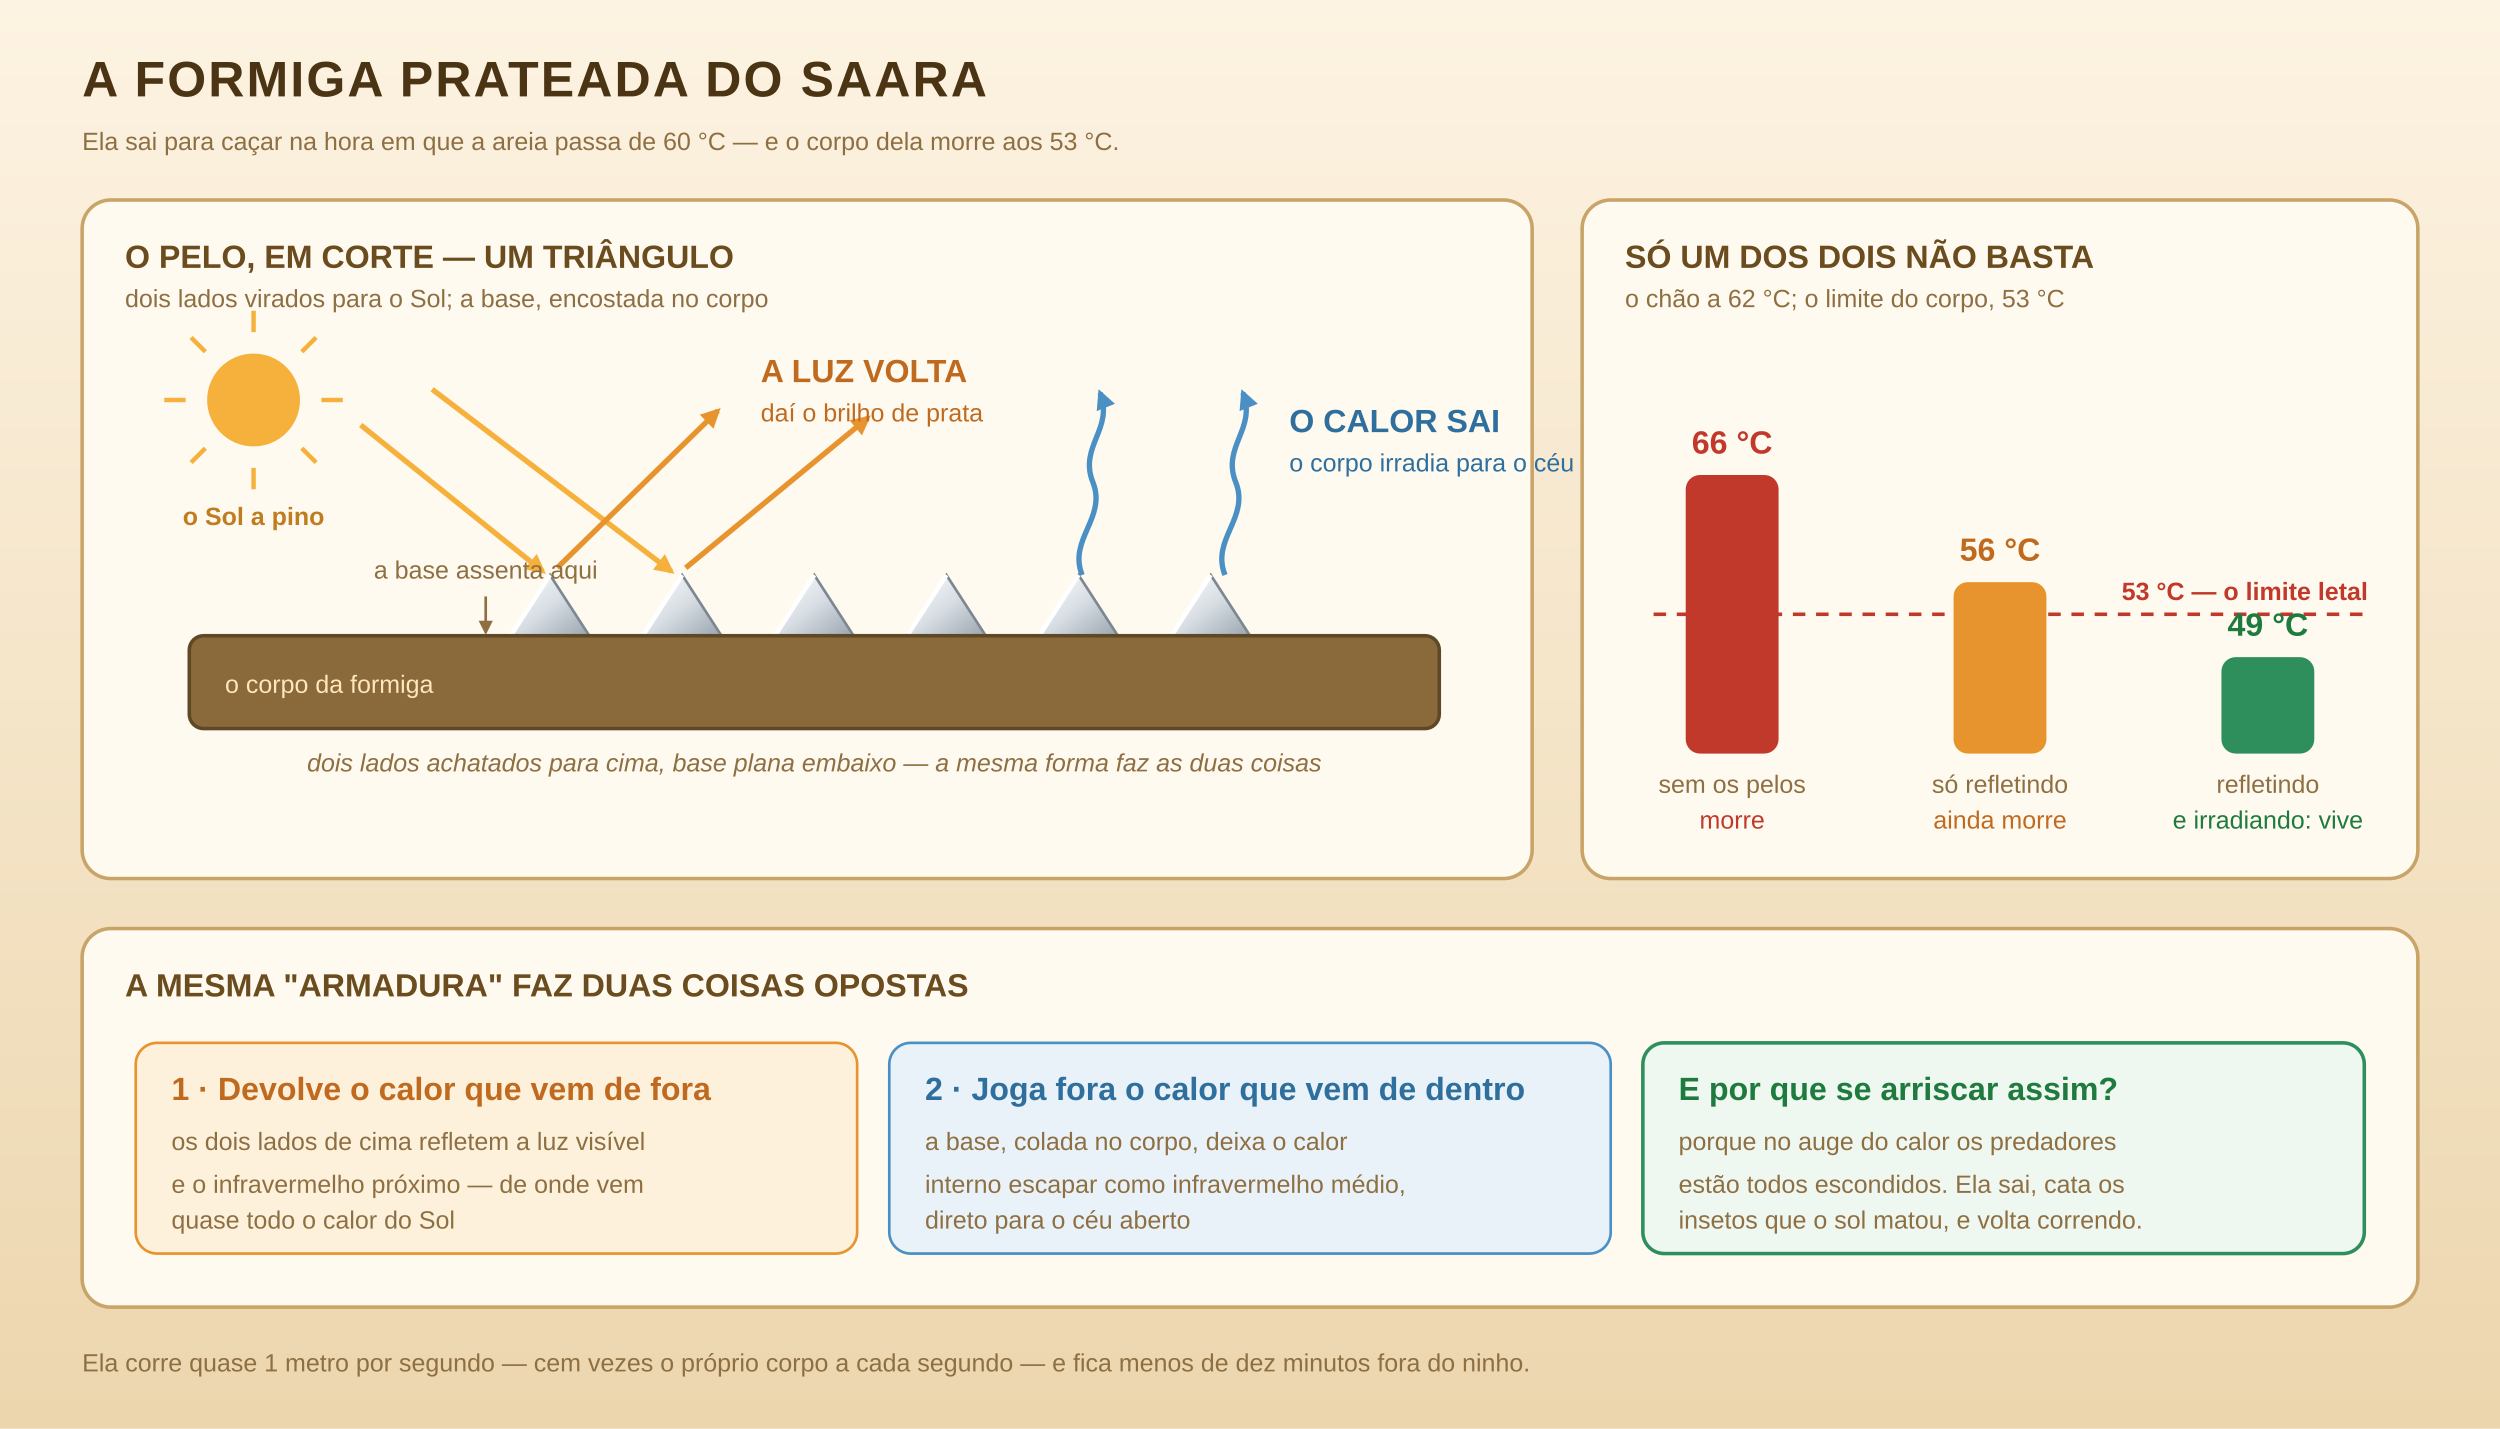
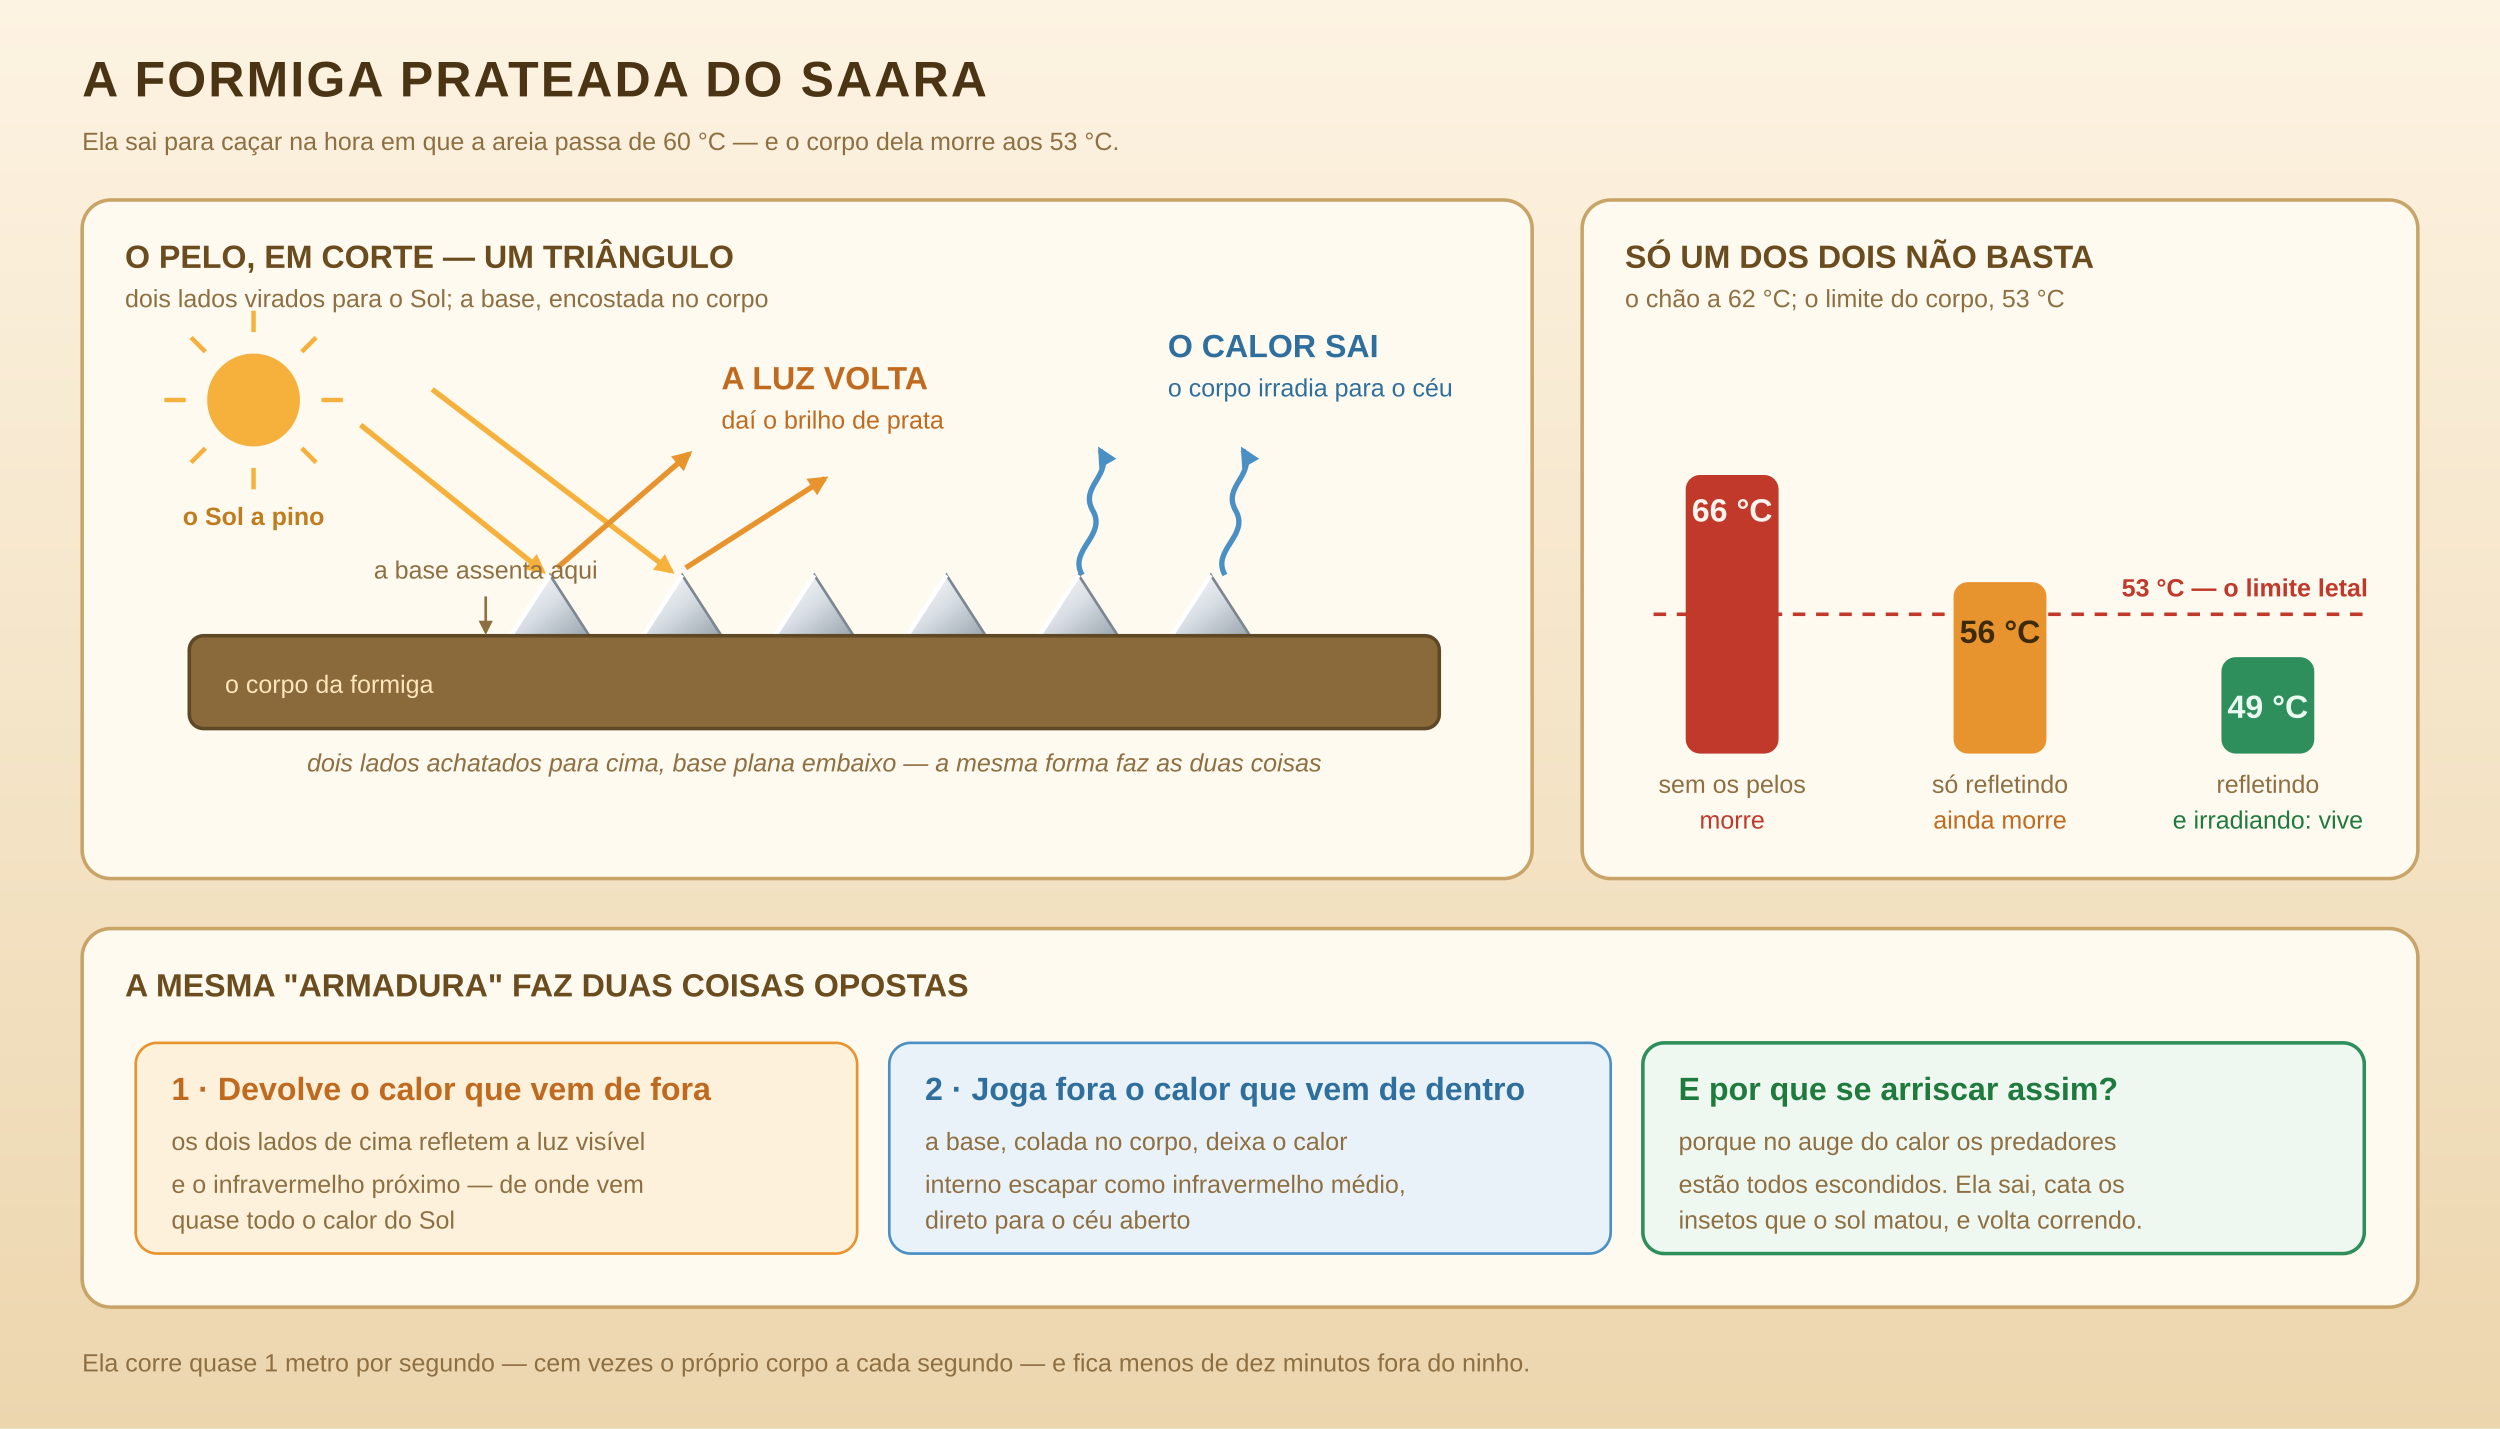
<svg xmlns="http://www.w3.org/2000/svg" viewBox="0 0 1400 800" width="1400" height="800" role="img" aria-labelledby="tit desc" font-family="'Segoe UI', 'Helvetica Neue', Arial, sans-serif">
  <defs>
    <linearGradient id="ceu" x1="0" y1="0" x2="0" y2="1">
      <stop offset="0" stop-color="#fdf3e2" />
      <stop offset="1" stop-color="#ecd6ae" />
    </linearGradient>
    <linearGradient id="prata" x1="0" y1="0" x2="1" y2="1">
      <stop offset="0" stop-color="#ffffff" />
      <stop offset="0.5" stop-color="#d8dee4" />
      <stop offset="1" stop-color="#9aa5ae" />
    </linearGradient>
    <linearGradient id="areia" x1="0" y1="0" x2="0" y2="1">
      <stop offset="0" stop-color="#e0b878" />
      <stop offset="1" stop-color="#c99a53" />
    </linearGradient>
    <g id="pelo">
      <path d="M-22 0 L 0 -34 L 22 0 Z" fill="url(#prata)" stroke="#7d8792" stroke-width="1.5" />
      <path d="M-22 0 L 0 -34" fill="none" stroke="#ffffff" stroke-width="2.5" />
    </g>
    <marker id="s-4a90c4" viewBox="0 0 10 10" refX="8" refY="5" markerWidth="11" markerHeight="11" markerUnits="userSpaceOnUse" orient="auto">
      <path d="M0 0 L10 5 L0 10 z" fill="#4a90c4" />
    </marker>
    <marker id="s-e8942e" viewBox="0 0 10 10" refX="8" refY="5" markerWidth="11" markerHeight="11" markerUnits="userSpaceOnUse" orient="auto">
      <path d="M0 0 L10 5 L0 10 z" fill="#e8942e" />
    </marker>
    <marker id="s-f5b13c" viewBox="0 0 10 10" refX="8" refY="5" markerWidth="11" markerHeight="11" markerUnits="userSpaceOnUse" orient="auto">
      <path d="M0 0 L10 5 L0 10 z" fill="#f5b13c" />
    </marker>
    <marker id="sp-8e6f42" viewBox="0 0 10 10" refX="8" refY="5" markerWidth="8" markerHeight="8" markerUnits="userSpaceOnUse" orient="auto">
      <path d="M0 0 L10 5 L0 10 z" fill="#8e6f42" />
    </marker>
  </defs>
  <style>
        .cab  { fill:#4a3413; font-size:28px; font-weight:800; letter-spacing:1.2px; }
        .rot  { fill:#6b4c1e; font-size:18px; font-weight:700; }
        .rotp { fill:#8e6f42; font-size:14px; }
        .painel { fill:#fffaf0; stroke:#c9a469; stroke-width:2; }
    </style>
  <rect width="1400" height="800" fill="url(#ceu)" />
  <text class="cab" x="46" y="54">A FORMIGA PRATEADA DO SAARA</text>
  <text class="rotp" x="46" y="84" font-size="17">Ela sai para caçar na hora em que a areia passa de 60 °C — e o corpo dela morre aos 53 °C.</text>
  <g transform="translate(46,112)">
    <rect class="painel" x="0" y="0" width="812" height="380" rx="16" />
    <text class="rot" x="24" y="38">O PELO, EM CORTE — UM TRIÂNGULO</text>
    <text class="rotp" x="24" y="60">dois lados virados para o Sol; a base, encostada no corpo</text>
    <circle cx="96" cy="112" r="26" fill="#f5b13c" />
    <g stroke="#f5b13c" stroke-width="2.5">
      <path d="M96 74 V 62 M96 150 V 162 M58 112 H 46 M134 112 H 146                      M69 85 L 61 77 M123 139 L 131 147 M123 85 L 131 77 M69 139 L 61 147" />
    </g>
    <text class="rotp" x="96" y="182" text-anchor="middle" font-weight="700" style="fill:#c07d20">o Sol a pino</text>
    <g stroke="#f5b13c" stroke-width="3" fill="none">
      <path d="M156 126 L 258 208" marker-end="url(#s-f5b13c)" />
      <path d="M196 106 L 330 208" marker-end="url(#s-f5b13c)" />
    </g>
    <g stroke="#e8942e" stroke-width="3" fill="none">
-       <path d="M266 206 L 356 118" marker-end="url(#s-e8942e)" />
-       <path d="M338 206 L 440 122" marker-end="url(#s-e8942e)" />
+       <path d="M266 206 L 340 142" marker-end="url(#s-e8942e)" />
+       <path d="M338 206 L 416 156" marker-end="url(#s-e8942e)" />
    </g>
-     <text class="rot" x="380" y="102" font-size="16" style="fill:#c06a1f">A LUZ VOLTA</text>
-     <text class="rotp" x="380" y="124" style="fill:#c06a1f">daí o brilho de prata</text>
+     <text class="rot" x="358" y="106" font-size="16" style="fill:#c06a1f">A LUZ VOLTA</text>
+     <text class="rotp" x="358" y="128" style="fill:#c06a1f">daí o brilho de prata</text>
    <g stroke="#4a90c4" stroke-width="3" fill="none">
-       <path d="M560 210 C 552 190, 574 178, 566 158 C 558 138, 578 128, 570 108" marker-end="url(#s-4a90c4)" />
-       <path d="M640 210 C 632 190, 654 178, 646 158 C 638 138, 658 128, 650 108" marker-end="url(#s-4a90c4)" />
+       <path d="M560 210 C 552 196, 574 188, 566 174 C 558 160, 578 154, 570 140" marker-end="url(#s-4a90c4)" />
+       <path d="M640 210 C 632 196, 654 188, 646 174 C 638 160, 658 154, 650 140" marker-end="url(#s-4a90c4)" />
    </g>
-     <text class="rot" x="676" y="130" font-size="16" style="fill:#2f6f9e">O CALOR SAI</text>
-     <text class="rotp" x="676" y="152" style="fill:#2f6f9e">o corpo irradia para o céu</text>
+     <text class="rot" x="608" y="88" font-size="16" style="fill:#2f6f9e">O CALOR SAI</text>
+     <text class="rotp" x="608" y="110" style="fill:#2f6f9e">o corpo irradia para o céu</text>
    <g transform="translate(0,244)">
      <g>
        <g transform="translate(262,0)">
          <use href="#pelo" />
        </g>
        <g transform="translate(336,0)">
          <use href="#pelo" />
        </g>
        <g transform="translate(410,0)">
          <use href="#pelo" />
        </g>
        <g transform="translate(484,0)">
          <use href="#pelo" />
        </g>
        <g transform="translate(558,0)">
          <use href="#pelo" />
        </g>
        <g transform="translate(632,0)">
          <use href="#pelo" />
        </g>
      </g>
      <rect x="60" y="0" width="700" height="52" rx="8" fill="#8a6a3a" stroke="#5f4826" stroke-width="2" />
      <text class="rotp" x="80" y="32" style="fill:#ffe6bd">o corpo da formiga</text>
      <path d="M226 -22 L 226 -2" stroke="#8e6f42" stroke-width="1.5" fill="none" marker-end="url(#sp-8e6f42)" />
      <text class="rotp" x="226" y="-32" text-anchor="middle">a base assenta aqui</text>
      <text class="rotp" x="410" y="76" text-anchor="middle" font-style="italic">
                dois lados achatados para cima, base plana embaixo — a mesma forma faz as duas coisas
            </text>
    </g>
  </g>
  <g transform="translate(886,112)">
    <rect class="painel" x="0" y="0" width="468" height="380" rx="16" />
    <text class="rot" x="24" y="38">SÓ UM DOS DOIS NÃO BASTA</text>
    <text class="rotp" x="24" y="60">o chão a 62 °C; o limite do corpo, 53 °C</text>
    <g>
      <path d="M40 232 H 440" stroke="#c0392b" stroke-width="2" stroke-dasharray="7 6" />
-       <text class="rotp" x="440" y="224" text-anchor="end" style="fill:#c0392b" font-weight="700">
+       <text class="rotp" x="440" y="222" text-anchor="end" style="fill:#c0392b" font-weight="700">
                53 °C — o limite letal
            </text>
    </g>
    <g>
      <g transform="translate(84,0)">
        <rect x="-26" y="154" width="52" height="156" rx="8" fill="#c0392b" />
-         <text class="rot" x="0" y="142" text-anchor="middle" font-size="16" style="fill:#c0392b">66 °C</text>
+         <text class="rot" x="0" y="180" text-anchor="middle" font-size="16" style="fill:#fff3ee">66 °C</text>
        <text class="rotp" x="0" y="332" text-anchor="middle">sem os pelos</text>
        <text class="rotp" x="0" y="352" text-anchor="middle" style="fill:#c0392b">morre</text>
      </g>
      <g transform="translate(234,0)">
        <rect x="-26" y="214" width="52" height="96" rx="8" fill="#e8942e" />
-         <text class="rot" x="0" y="202" text-anchor="middle" font-size="16" style="fill:#c06a1f">56 °C</text>
+         <text class="rot" x="0" y="248" text-anchor="middle" font-size="16" style="fill:#3f2a08">56 °C</text>
        <text class="rotp" x="0" y="332" text-anchor="middle">só refletindo</text>
        <text class="rotp" x="0" y="352" text-anchor="middle" style="fill:#c06a1f">ainda morre</text>
      </g>
      <g transform="translate(384,0)">
        <rect x="-26" y="256" width="52" height="54" rx="8" fill="#2f8f5c" />
-         <text class="rot" x="0" y="244" text-anchor="middle" font-size="16" style="fill:#1f7a3d">49 °C</text>
+         <text class="rot" x="0" y="290" text-anchor="middle" font-size="16" style="fill:#eafaf0">49 °C</text>
        <text class="rotp" x="0" y="332" text-anchor="middle">refletindo</text>
        <text class="rotp" x="0" y="352" text-anchor="middle" style="fill:#1f7a3d">e irradiando: vive</text>
      </g>
    </g>
  </g>
  <g transform="translate(46,520)">
    <rect class="painel" x="0" y="0" width="1308" height="212" rx="16" />
    <text class="rot" x="24" y="38">A MESMA "ARMADURA" FAZ DUAS COISAS OPOSTAS</text>
    <g transform="translate(30,64)">
      <rect x="0" y="0" width="404" height="118" rx="12" fill="#fdf1dc" stroke="#e8942e" stroke-width="1.5" />
      <text class="rot" x="20" y="32" font-size="16" style="fill:#c06a1f">1 · Devolve o calor que vem de fora</text>
      <text class="rotp" x="20" y="60">os dois lados de cima refletem a luz visível</text>
      <text class="rotp" x="20" y="84">e o infravermelho próximo — de onde vem</text>
      <text class="rotp" x="20" y="104">quase todo o calor do Sol</text>
    </g>
    <g transform="translate(452,64)">
      <rect x="0" y="0" width="404" height="118" rx="12" fill="#e9f2f9" stroke="#4a90c4" stroke-width="1.5" />
      <text class="rot" x="20" y="32" font-size="16" style="fill:#2f6f9e">2 · Joga fora o calor que vem de dentro</text>
      <text class="rotp" x="20" y="60">a base, colada no corpo, deixa o calor</text>
      <text class="rotp" x="20" y="84">interno escapar como infravermelho médio,</text>
      <text class="rotp" x="20" y="104">direto para o céu aberto</text>
    </g>
    <g transform="translate(874,64)">
      <rect x="0" y="0" width="404" height="118" rx="12" fill="#eef7f0" stroke="#2f8f5c" stroke-width="2" />
      <text class="rot" x="20" y="32" font-size="16" style="fill:#1f7a3d">E por que se arriscar assim?</text>
      <text class="rotp" x="20" y="60">porque no auge do calor os predadores</text>
      <text class="rotp" x="20" y="84">estão todos escondidos. Ela sai, cata os</text>
      <text class="rotp" x="20" y="104">insetos que o sol matou, e volta correndo.</text>
    </g>
  </g>
  <text class="rotp" x="46" y="768" font-size="15">
        Ela corre quase 1 metro por segundo — cem vezes o próprio corpo a cada segundo — e fica menos de dez minutos fora do ninho.
    </text>
</svg>
